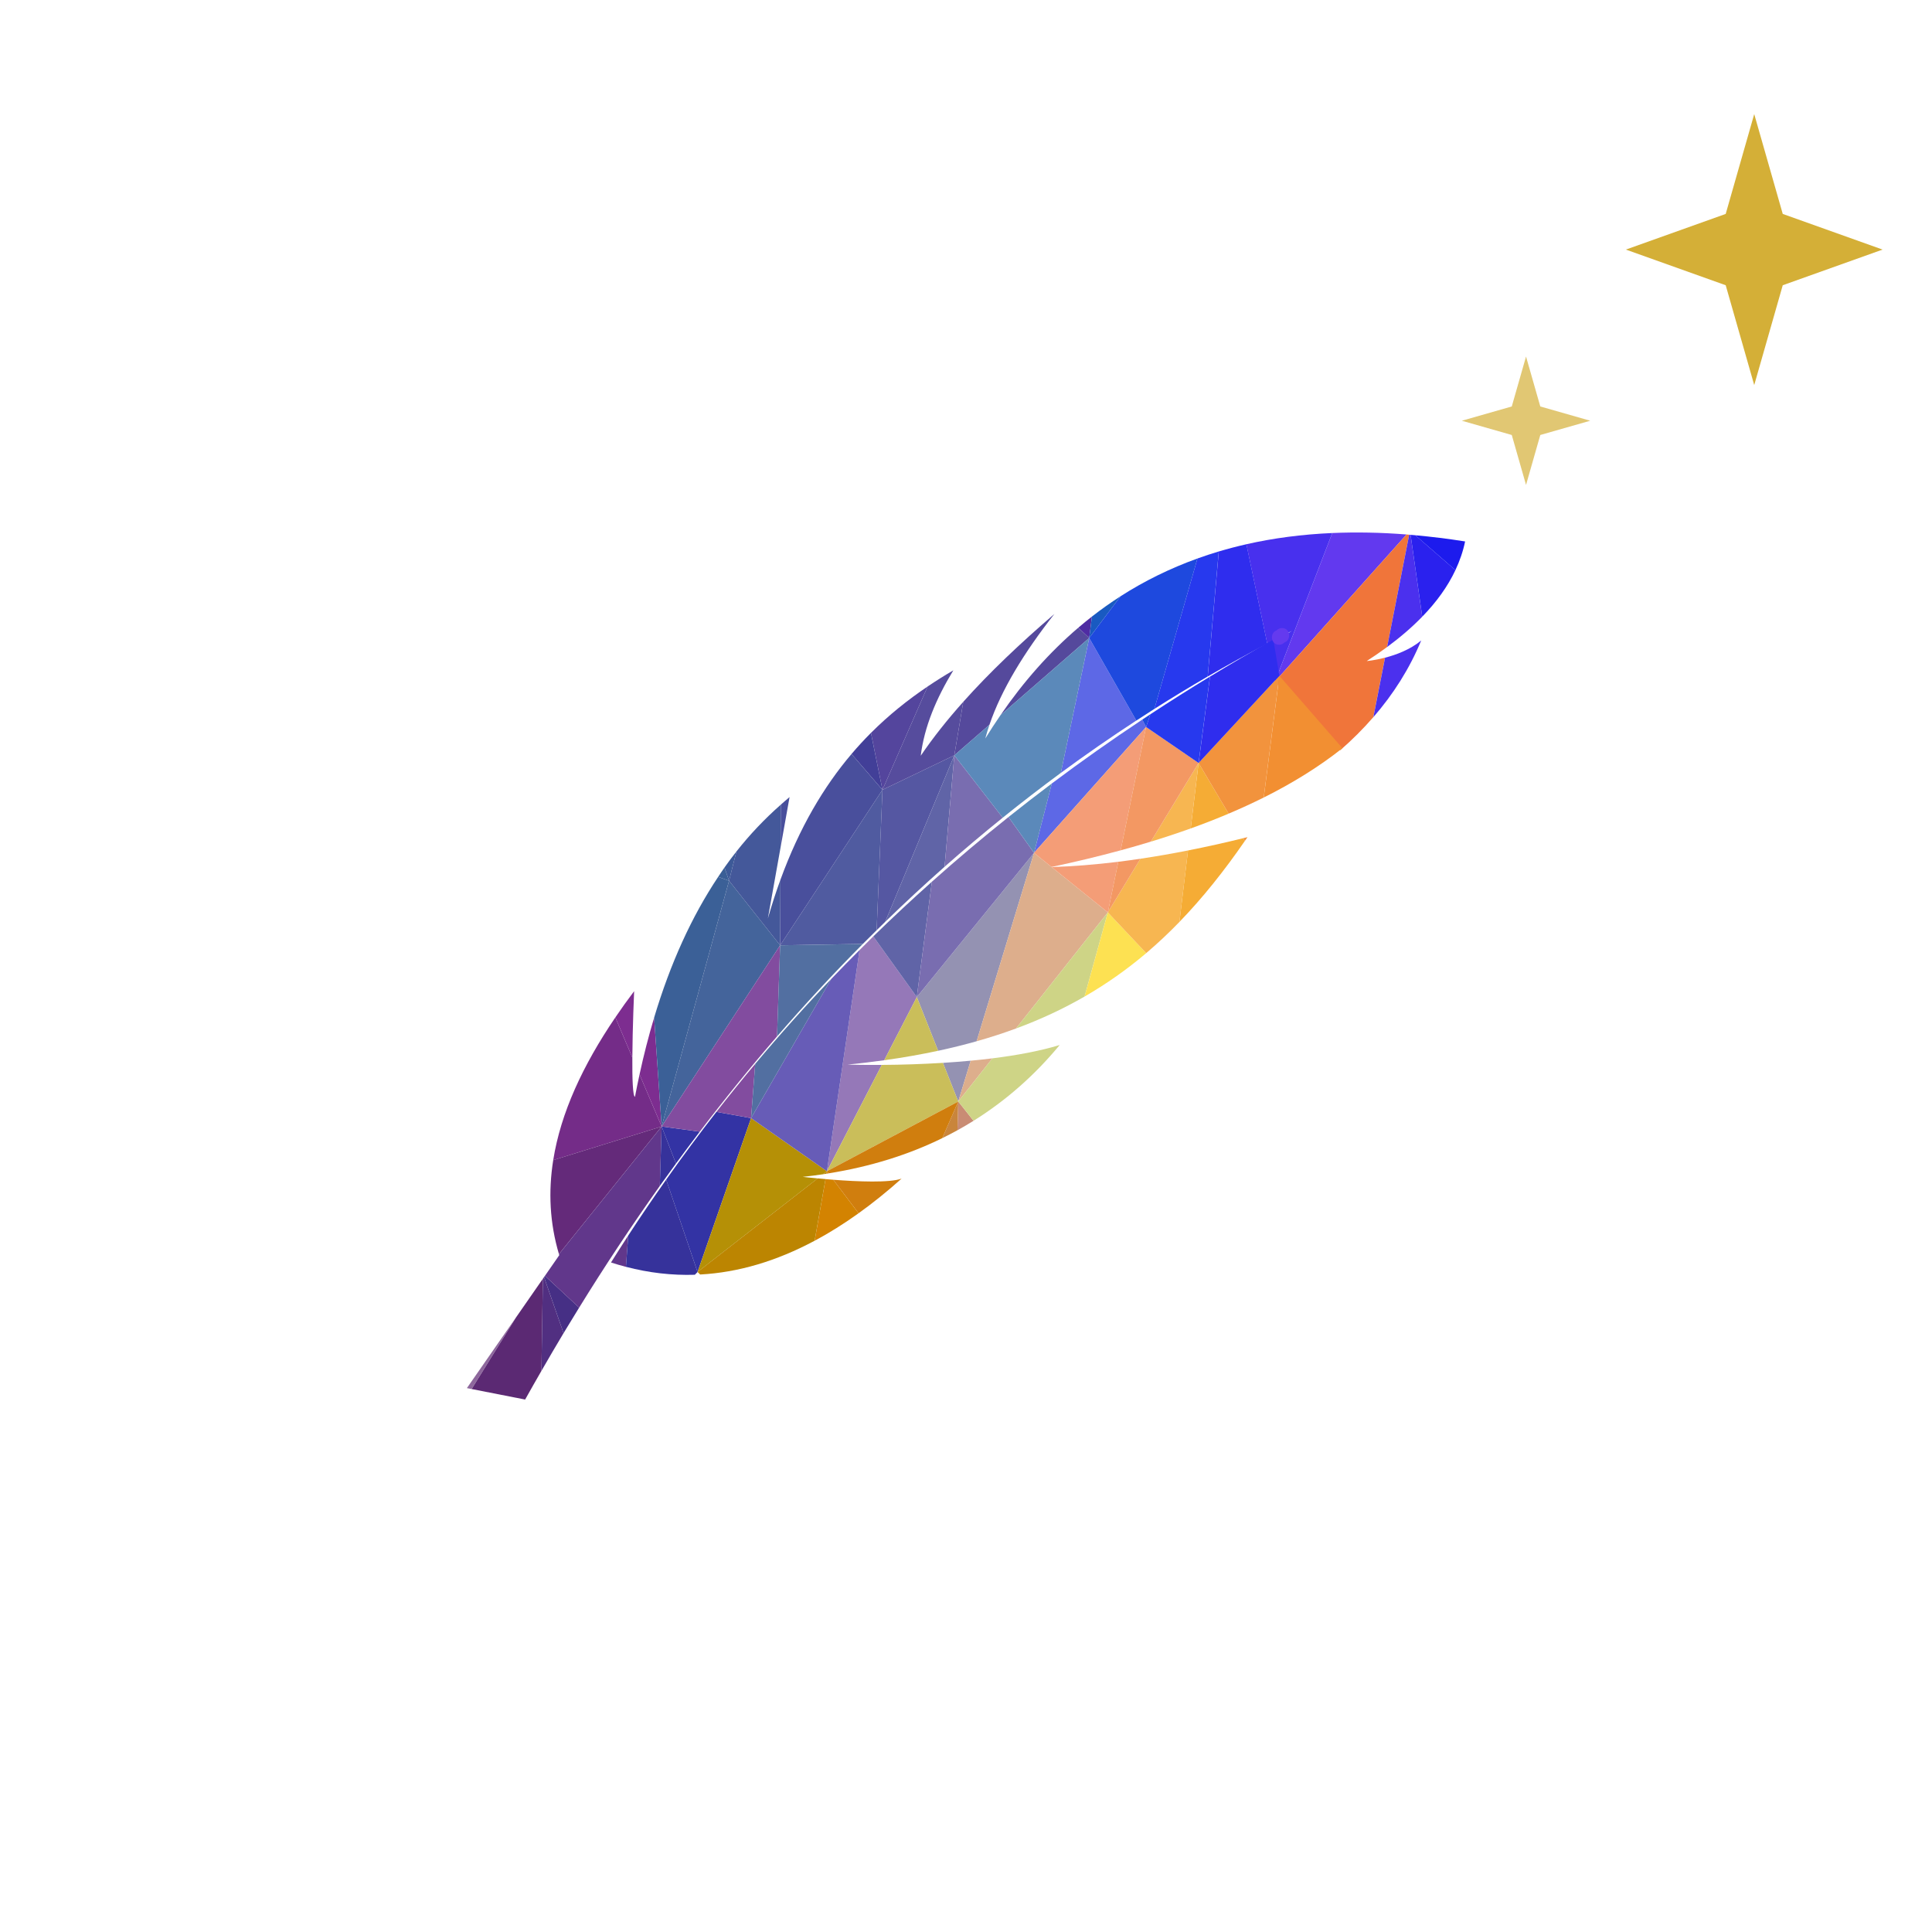
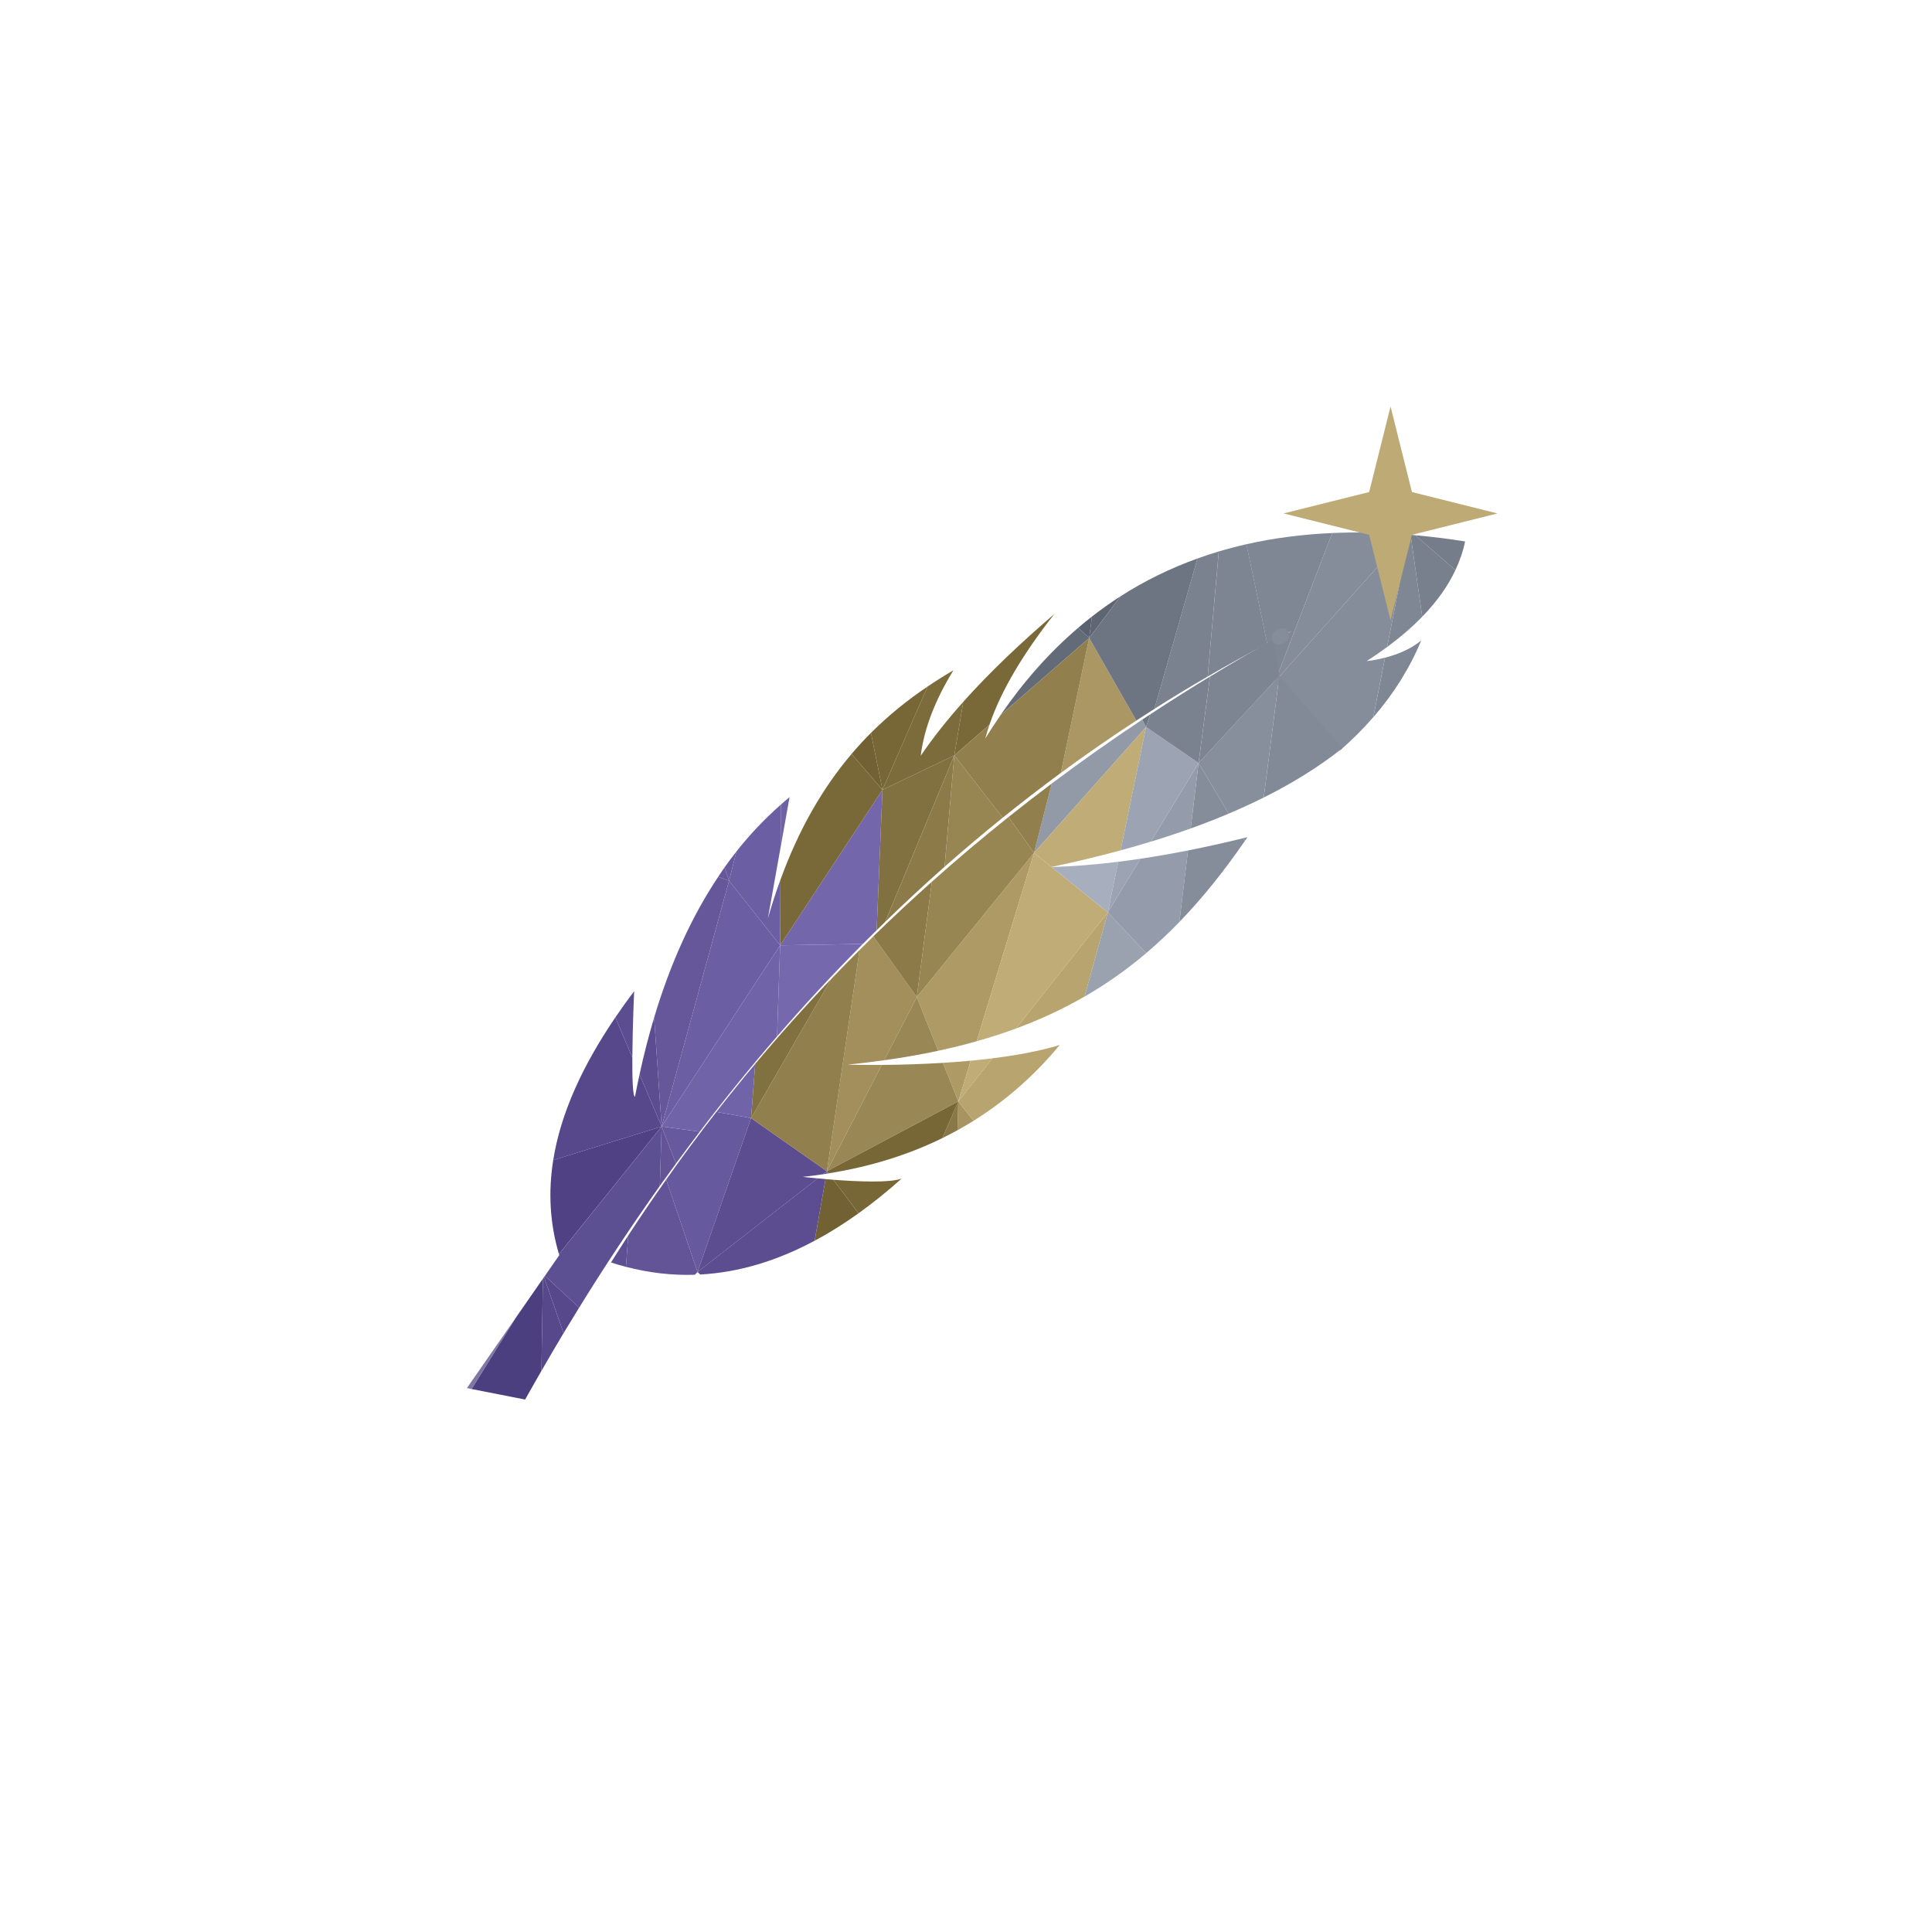
<svg xmlns="http://www.w3.org/2000/svg" width="1024" height="1024" viewBox="0 0 270.93 270.93">
  <defs>
    <clipPath id="a">
      <path d="M-800.65 122.71h1300v-800h-1300z" />
    </clipPath>
    <clipPath id="b">
      <path d="M-800.65 122.71h1300v-800h-1300z" />
    </clipPath>
    <clipPath id="c">
      <path d="M-805.62 158.72h1300v-800h-1300z" />
    </clipPath>
    <clipPath id="d">
      <path d="M-801.55 122.79h1300v-800h-1300z" />
    </clipPath>
    <clipPath id="e">
      <path d="M-802.03 122.83h1300v-800h-1300z" />
    </clipPath>
    <clipPath id="f">
      <path d="M-817.25 134.82h1300v-800h-1300z" />
    </clipPath>
    <clipPath id="g">
      <path d="M-736.84 128.48h1300v-800h-1300z" />
    </clipPath>
    <clipPath id="h">
      <path d="M-775.42 122.21h1300v-800h-1300z" />
    </clipPath>
    <clipPath id="i">
      <path d="M-729.6 130.87h1300v-800h-1300z" />
    </clipPath>
    <clipPath id="j">
      <path d="M-577.95 321h1300v-800h-1300z" />
    </clipPath>
    <clipPath id="k">
      <path d="M-745.71 226.85h1300v-800h-1300z" />
    </clipPath>
    <clipPath id="l">
      <path d="M-727.31 222.58h1300v-800h-1300z" />
    </clipPath>
    <clipPath id="m">
      <path d="M-746.62 225.54h1300v-800h-1300z" />
    </clipPath>
    <clipPath id="n">
      <path d="M-729.99 200.34h1300v-800h-1300z" />
    </clipPath>
    <clipPath id="o">
      <path d="M-752.12 212.08h1300v-800h-1300z" />
    </clipPath>
    <clipPath id="p">
      <path d="M-648.06 325.12h1300v-800h-1300z" />
    </clipPath>
    <clipPath id="q">
      <path d="M-757.42 170.72h1300v-800h-1300z" />
    </clipPath>
    <clipPath id="r">
      <path d="M-634.26 279.87h1300v-800h-1300z" />
    </clipPath>
    <clipPath id="s">
      <path d="M-652.56 301.49h1300v-800h-1300z" />
    </clipPath>
    <clipPath id="t">
      <path d="M-642.91 327.8h1300v-800h-1300z" />
    </clipPath>
    <clipPath id="u">
      <path d="M-659.93 300.69h1300v-800h-1300z" />
    </clipPath>
    <clipPath id="v">
      <path d="M-654.58 294.89h1300v-800h-1300z" />
    </clipPath>
    <clipPath id="w">
      <path d="M-667.95 290.56h1300v-800h-1300z" />
    </clipPath>
    <clipPath id="x">
      <path d="M-653.53 321.91h1300v-800h-1300z" />
    </clipPath>
    <clipPath id="y">
      <path d="M-691.25 279.7h1300v-800h-1300z" />
    </clipPath>
    <clipPath id="z">
      <path d="M-712.19 264.95h1300v-800h-1300z" />
    </clipPath>
    <clipPath id="A">
      <path d="M-713.75 227.07h1300v-800h-1300z" />
    </clipPath>
    <clipPath id="B">
      <path d="M-619.47 259.27h1300v-800h-1300z" />
    </clipPath>
    <clipPath id="C">
      <path d="M-623.18 301.34h1300v-800h-1300z" />
    </clipPath>
    <clipPath id="D">
      <path d="M-648.34 315.35h1300v-800h-1300z" />
    </clipPath>
    <clipPath id="E">
      <path d="M-603.57 339.89h1300v-800h-1300z" />
    </clipPath>
    <clipPath id="F">
      <path d="M-614.46 353.33h1300v-800h-1300z" />
    </clipPath>
    <clipPath id="G">
      <path d="M-629.08 341.55h1300v-800h-1300z" />
    </clipPath>
    <clipPath id="H">
      <path d="M-603.71 339.05h1300v-800h-1300z" />
    </clipPath>
    <clipPath id="I">
      <path d="M-602.4 340.08h1300v-800h-1300z" />
    </clipPath>
    <clipPath id="J">
      <path d="M-560.65 374.15h1300v-800h-1300z" />
    </clipPath>
    <clipPath id="K">
      <path d="M-577.95 321h1300v-800h-1300z" />
    </clipPath>
    <clipPath id="L">
      <path d="M-603.71 339.05h1300v-800h-1300z" />
    </clipPath>
    <clipPath id="M">
      <path d="M-530.36 370.04h1300v-800h-1300z" />
    </clipPath>
    <clipPath id="N">
      <path d="M-549.1 341.9h1300v-800h-1300z" />
    </clipPath>
    <clipPath id="O">
      <path d="M-579.36 302.58h1300v-800h-1300z" />
    </clipPath>
    <clipPath id="P">
      <path d="M-605.21 273.69h1300v-800h-1300z" />
    </clipPath>
    <clipPath id="Q">
      <path d="M-712.16 188.12h1300v-800h-1300z" />
    </clipPath>
    <clipPath id="R">
      <path d="M-674.08 230.88h1300v-800h-1300z" />
    </clipPath>
    <clipPath id="S">
      <path d="M-702.71 233.91h1300v-800h-1300z" />
    </clipPath>
    <clipPath id="T">
      <path d="M-713.6 183.79h1300v-800h-1300z" />
    </clipPath>
    <clipPath id="U">
      <path d="M-710.23 232.88h1300v-800h-1300z" />
    </clipPath>
    <clipPath id="V">
      <path d="M-712.16 188.12h1300v-800h-1300z" />
    </clipPath>
    <clipPath id="W">
      <path d="M-729.99 200.34h1300v-800h-1300z" />
    </clipPath>
    <clipPath id="X">
      <path d="M-639.38 240.69h1300v-800h-1300z" />
    </clipPath>
    <clipPath id="Y">
      <path d="M-674.08 230.88h1300v-800h-1300z" />
    </clipPath>
    <clipPath id="Z">
      <path d="M-680.11 207.32h1300v-800h-1300z" />
    </clipPath>
    <clipPath id="aa">
      <path d="M-693.76 150.59h1300v-800h-1300z" />
    </clipPath>
    <clipPath id="ab">
      <path d="M-552.43 336.44h1300v-800h-1300z" />
    </clipPath>
    <clipPath id="ac">
      <path d="M-498.09 388.71h1300v-800h-1300z" />
    </clipPath>
    <clipPath id="ad">
      <path d="M-507.22 375.57h1300v-800h-1300z" />
    </clipPath>
    <clipPath id="ae">
      <path d="M0 .06h1733.29V1066.7H0z" />
    </clipPath>
    <clipPath id="af">
      <path d="M0 24.03h16.684V-.308H0z" />
    </clipPath>
    <clipPath id="ag">
      <path d="M-540.05 306.16h1300v-800h-1300z" />
    </clipPath>
    <clipPath id="ah">
      <path d="M-510.73 335.28h1300v-800h-1300z" />
    </clipPath>
    <clipPath id="ai">
      <path d="M-703.46 143.71h1300v-800h-1300z" />
    </clipPath>
    <clipPath id="aj">
      <path d="M-637.92 174.36h1300v-800h-1300z" />
    </clipPath>
    <clipPath id="ak">
      <path d="M-545.01 286.84h1300v-800h-1300z" />
    </clipPath>
    <clipPath id="al">
      <path d="M-538.22 277.88h1300v-800h-1300z" />
    </clipPath>
    <clipPath id="am">
      <path d="M-568.91 235.85h1300v-800h-1300z" />
    </clipPath>
    <clipPath id="an">
      <path d="M-570.46 240.35h1300v-800h-1300z" />
    </clipPath>
    <clipPath id="ao">
      <path d="M-572.96 230.42h1300v-800h-1300z" />
    </clipPath>
    <clipPath id="ap">
      <path d="M-618.67 190.12h1300v-800h-1300z" />
    </clipPath>
    <clipPath id="aq">
      <path d="M-507.61 375.01h1300v-800h-1300z" />
    </clipPath>
    <clipPath id="ar">
      <path d="M-512.67 367.21h1300v-800h-1300z" />
    </clipPath>
    <clipPath id="as">
      <path d="M-546.94 344.03h1300v-800h-1300z" />
    </clipPath>
    <clipPath id="at">
      <path d="M-587.82 262.29h1300v-800h-1300z" />
    </clipPath>
    <clipPath id="au">
      <path d="M-547.56 323.85h1300v-800h-1300z" />
    </clipPath>
    <clipPath id="av">
      <path d="M-547.56 323.85h1300v-800h-1300z" />
    </clipPath>
    <clipPath id="aw">
      <path d="M-587.82 262.29h1300v-800h-1300z" />
    </clipPath>
    <clipPath id="ax">
      <path d="M-622.59 209.46h1300v-800h-1300z" />
    </clipPath>
    <clipPath id="ay">
      <path d="M-591.02 211.92h1300v-800h-1300z" />
    </clipPath>
    <clipPath id="az">
      <path d="M-586.77 293.25h1300v-800h-1300z" />
    </clipPath>
    <clipPath id="aA">
      <path d="M-683.19 203.71h1300v-800h-1300z" />
    </clipPath>
    <clipPath id="aB">
      <path d="M-703.46 143.71h1300v-800h-1300z" />
    </clipPath>
    <clipPath id="aC">
      <path d="M-622.59 209.46h1300v-800h-1300z" />
    </clipPath>
    <clipPath id="aD">
      <path d="M-623.51 254.32h1300v-800h-1300z" />
    </clipPath>
    <clipPath id="aE">
      <path d="M-647 197.74H653v-800H-647z" />
    </clipPath>
    <clipPath id="aF">
      <path d="M-643.69 235.6h1300v-800h-1300z" />
    </clipPath>
    <clipPath id="aG">
      <path d="M-658.94 187.36h1300v-800h-1300z" />
    </clipPath>
    <clipPath id="aH">
      <path d="M-689.11 154.39h1300v-800h-1300z" />
    </clipPath>
    <clipPath id="aI">
      <path d="M-662.69 184.09h1300v-800h-1300z" />
    </clipPath>
    <clipPath id="aJ">
      <path d="M-758.33 159.5h1300v-800h-1300z" />
    </clipPath>
    <clipPath id="aK">
      <path d="M-757.33 160.17h1300v-800h-1300z" />
    </clipPath>
  </defs>
-   <path fill="#6239ef" d="M0 0c-8.76.689-17.162.842-25.227.491l-19.406-50.386z" clip-path="url(#a)" transform="matrix(.41275 0 0 -.41275 197.24 74.951)" />
-   <path fill="#f0753a" d="m0 0-44.633-49.895 22.13-23.387a113 113 0 0 1 11.227 11.215l3.969 20.203c-3.555-.919-6.205-1.137-6.205-1.137a133 133 0 0 1 6.918 4.769L.9-.079C.601-.055.298-.023 0 0" clip-path="url(#b)" transform="matrix(.41275 0 0 -.41275 197.24 74.951)" />
-   <path fill="#4b30ee" d="M0 0c-3.755-3.128-8.525-4.88-12.283-5.851l-3.968-20.203C-9.44-18.209-3.954-9.566 0 0" clip-path="url(#c)" transform="matrix(.41275 0 0 -.41275 199.3 89.815)" />
-   <path fill="#4b30ee" d="m0 0-7.494-38.152c4.485 3.307 8.467 6.737 11.925 10.295L.477-.042z" clip-path="url(#d)" transform="matrix(.41275 0 0 -.41275 197.614 74.984)" />
-   <path fill="#2a21ee" d="m0 0 3.954-27.815c4.863 5.003 8.662 10.267 11.272 15.82L1.606-.142Q.801-.068 0 0" clip-path="url(#e)" transform="matrix(.41275 0 0 -.41275 197.813 75)" />
-   <path fill="#1d1bed" d="M0 0c1.483 3.156 2.605 6.4 3.294 9.75-5.782.917-11.408 1.6-16.914 2.103z" clip-path="url(#f)" transform="matrix(.41275 0 0 -.41275 204.096 79.952)" />
-   <path fill="#2f2dee" d="m0 0-3.764-42.488a550 550 0 0 0 20.243 11.183L9.388 2.453A144 144 0 0 1 0 0" clip-path="url(#g)" transform="matrix(.41275 0 0 -.41275 170.915 77.333)" />
-   <path fill="#4830ee" d="M0 0c-10.279-.447-20.001-1.729-29.189-3.81l7.091-33.758a558 558 0 0 0 8.452 4.367 739 739 0 0 1-8.3-5.093l2.54-12.092z" clip-path="url(#h)" transform="matrix(.41275 0 0 -.41275 186.827 74.748)" />
-   <path fill="#2739ee" d="m0 0-14.627-51.093A550 550 0 0 0 3.477-40.097L7.241 2.39A137 137 0 0 1 0 0" clip-path="url(#i)" transform="matrix(.41275 0 0 -.41275 167.92 78.32)" />
-   <path fill="#3333a4" d="m0 0-11.779 2.12a603 603 0 0 1-17.067-23.019l10.663-31.385z" clip-path="url(#j)" transform="matrix(.41275 0 0 -.41275 105.325 156.797)" />
-   <path fill="#f5ac35" d="m0 0-.565.952a412 412 0 0 0-18.736-4.165l-2.923-24.282C-14.373-19.388-7.07-10.24 0 0" clip-path="url(#k)" transform="matrix(.41275 0 0 -.41275 174.565 117.936)" />
-   <path fill="#f5ac35" d="M0 0a247 247 0 0 1 12.886 5.029L2.677 22.237z" clip-path="url(#l)" transform="matrix(.41275 0 0 -.41275 166.976 116.175)" />
-   <path fill="#f2933d" d="M0 0c-.497-.124-.977-.229-1.472-.351l.565-.953C-.605-.867-.301-.441 0 0" clip-path="url(#m)" transform="matrix(.41275 0 0 -.41275 174.94 117.398)" />
-   <path fill="#f2933d" d="m0 0 10.209-17.209a208 208 0 0 1 11.926 5.478l5.3 41.356z" clip-path="url(#n)" transform="matrix(.41275 0 0 -.41275 168.08 106.996)" />
-   <path fill="#f28f32" d="M0 0c9.883 4.943 18.842 10.497 26.733 16.757L5.3 41.355z" clip-path="url(#o)" transform="matrix(.41275 0 0 -.41275 177.221 111.838)" />
-   <path fill="#c98c74" d="M0 0a118 118 0 0 1 5.469 3.213L.276 9.773z" clip-path="url(#p)" transform="matrix(.41275 0 0 -.41275 134.266 158.498)" />
-   <path fill="#2f2dee" d="m0 0-2.058 12.321A709 709 0 0 1-23.567-.27l-3.868-29.355z" clip-path="url(#q)" transform="matrix(.41275 0 0 -.41275 179.41 94.769)" />
-   <path fill="#9492b2" d="m0 0 7.244-18.253c4.524.968 8.872 2.05 13.073 3.235l19.505 64.01z" clip-path="url(#r)" transform="matrix(.41275 0 0 -.41275 128.568 139.82)" />
-   <path fill="#9492b2" d="M0 0c-3.192-.3-6.354-.542-9.431-.733l5.209-13.124z" clip-path="url(#s)" transform="matrix(.41275 0 0 -.41275 136.123 148.744)" />
-   <path fill="#c9853c" d="M0 0q2.624 1.285 5.152 2.68l.276 9.773z" clip-path="url(#t)" transform="matrix(.41275 0 0 -.41275 132.139 159.604)" />
-   <path fill="#ddae8c" d="M0 0a244 244 0 0 0-7.371-.799l-4.222-13.857z" clip-path="url(#u)" transform="matrix(.41275 0 0 -.41275 139.165 148.415)" />
-   <path fill="#ddae8c" d="M0 0a180 180 0 0 1 13.376 4.33l31.205 39.451-19.087 15.398c-.093-.003-.189-.011-.282-.013q.117.025.235.051l-5.942 4.793z" clip-path="url(#v)" transform="matrix(.41275 0 0 -.41275 136.953 146.018)" />
-   <path fill="#ced486" d="M0 0c8.376 3.09 16.099 6.701 23.294 10.852l7.911 28.599z" clip-path="url(#w)" transform="matrix(.41275 0 0 -.41275 142.475 144.23)" />
-   <path fill="#ced486" d="M0 0c11.167 6.97 20.88 15.6 29.266 25.744-6.814-2.07-14.772-3.517-22.865-4.527L-5.192 6.561z" clip-path="url(#x)" transform="matrix(.41275 0 0 -.41275 136.523 157.172)" />
-   <path fill="#fde152" d="M0 0a142 142 0 0 1 20.947 14.756L7.911 28.599z" clip-path="url(#y)" transform="matrix(.41275 0 0 -.41275 152.09 139.752)" />
-   <path fill="#f7b651" d="M0 0a158 158 0 0 1 11.295 10.605l2.923 24.281a345 345 0 0 0-16.184-2.818l-11.07-18.225z" clip-path="url(#z)" transform="matrix(.41275 0 0 -.41275 160.735 133.66)" />
-   <path fill="#f7b651" d="M0 0a296 296 0 0 1 13.557 4.49l2.677 22.237z" clip-path="url(#A)" transform="matrix(.41275 0 0 -.41275 161.38 118.028)" />
-   <path fill="#9578b8" d="M0 0c-1.565-1.53-3.113-3.083-4.663-4.633l-11.094-75.153L2.887-43.661c-7.075-.048-11.634.108-11.634.108q6.414.639 12.454 1.482l11.08 21.469z" clip-path="url(#B)" transform="matrix(.41275 0 0 -.41275 122.464 131.316)" />
-   <path fill="#cabe5a" d="M0 0c6.408.894 12.5 1.97 18.324 3.216L11.08 21.469z" clip-path="url(#C)" transform="matrix(.41275 0 0 -.41275 123.994 148.681)" />
-   <path fill="#cabe5a" d="m0 0-5.208 13.124a381 381 0 0 0-20.774-.701l-18.644-36.125z" clip-path="url(#D)" transform="matrix(.41275 0 0 -.41275 134.38 154.464)" />
-   <path fill="#d38301" d="M0 0c.232.036.455.081.686.118L.147.834z" clip-path="url(#E)" transform="matrix(.41275 0 0 -.41275 115.9 164.592)" />
-   <path fill="#d38301" d="m0 0-8.576 11.39c-.917.071-1.804.143-2.645.216l-3.698-20.945Q-7.464-5.353 0 0" clip-path="url(#F)" transform="matrix(.41275 0 0 -.41275 120.398 170.141)" />
-   <path fill="#d07e0e" d="M0 0c-4.08-1.484-14.923-1.023-23.196-.388l8.575-11.39C-9.75-8.284-4.876-4.365 0 0" clip-path="url(#G)" transform="matrix(.41275 0 0 -.41275 126.433 165.28)" />
-   <path fill="#d07e0e" d="m0 0 .539-.716c14.367 2.298 27.199 6.348 38.658 11.965l5.429 12.453z" clip-path="url(#H)" transform="matrix(.41275 0 0 -.41275 115.961 164.248)" />
-   <path fill="#bc8501" d="M0 0c.394.058.777.13 1.169.191l.147.834z" clip-path="url(#I)" transform="matrix(.41275 0 0 -.41275 115.417 164.67)" />
-   <path fill="#bc8501" d="M0 0c12.946.697 25.911 4.533 38.895 11.477l3.698 20.945c-.947.081-1.835.162-2.652.239L-.886.861z" clip-path="url(#J)" transform="matrix(.41275 0 0 -.41275 98.185 178.728)" />
-   <path fill="#b59006" d="m0 0-18.183-52.284 40.827 31.801c-3.069.29-5.093.527-5.093.527 2.34.249 4.638.546 6.901.881l1.316 1.025z" clip-path="url(#K)" transform="matrix(.41275 0 0 -.41275 105.325 156.797)" />
-   <path fill="#675cb7" d="m0 0 11.094 75.154a596 596 0 0 1-9.601-9.796L-25.768 18.05z" clip-path="url(#L)" transform="matrix(.41275 0 0 -.41275 115.961 164.248)" />
-   <path fill="#61378b" d="M0 0a90 90 0 0 1 5.075-1.478l.783 10.645A617 617 0 0 1 0 0" clip-path="url(#M)" transform="matrix(.41275 0 0 -.41275 85.683 177.043)" />
-   <path fill="#36329b" d="M0 0a611 611 0 0 1-12.883-18.976l-.784-10.645q11.692-3.064 23.405-2.698l.925.934z" clip-path="url(#N)" transform="matrix(.41275 0 0 -.41275 93.419 165.424)" />
-   <path fill="#824c9f" d="M0 0a598 598 0 0 1-13.19-16.306l11.779-2.12z" clip-path="url(#O)" transform="matrix(.41275 0 0 -.41275 105.907 149.192)" />
-   <path fill="#526fa1" d="M0 0a594 594 0 0 1-25.85-28.882l-1.411-18.426z" clip-path="url(#P)" transform="matrix(.41275 0 0 -.41275 116.577 137.271)" />
-   <path fill="#5d68e6" d="m0 0-1.301 2.513a652 652 0 0 1-30.746-21.71l-6.029-23.558z" clip-path="url(#Q)" transform="matrix(.41275 0 0 -.41275 160.72 101.95)" />
-   <path fill="#f49d77" d="m0 0 5.942-4.794c8.087 1.712 15.922 3.59 23.485 5.647l8.649 41.902z" clip-path="url(#R)" transform="matrix(.41275 0 0 -.41275 145.004 119.597)" />
-   <path fill="#f49d77" d="M0 0q-11.828-1.452-22.636-1.798l19.087-15.397z" clip-path="url(#S)" transform="matrix(.41275 0 0 -.41275 156.82 120.85)" />
-   <path fill="#1e49de" d="M0 0a653 653 0 0 1-2.747-1.819l1.3-2.513z" clip-path="url(#T)" transform="matrix(.41275 0 0 -.41275 161.317 100.162)" />
-   <path fill="#f39863" d="M0 0a304 304 0 0 0-7.521-1.03l-3.549-17.195z" clip-path="url(#U)" transform="matrix(.41275 0 0 -.41275 159.924 120.424)" />
-   <path fill="#f39863" d="m0 0-8.648-41.902c3.474.944 6.892 1.927 10.246 2.951l16.234 26.727z" clip-path="url(#V)" transform="matrix(.41275 0 0 -.41275 160.72 101.95)" />
-   <path fill="#2739ee" d="m0 0 3.868 29.355a682 682 0 0 1-20.253-12.799l-1.447-4.332z" clip-path="url(#W)" transform="matrix(.41275 0 0 -.41275 168.08 106.996)" />
-   <path fill="#6064a7" d="M0 0a604 604 0 0 1-19.908-18.576l14.787-20.602z" clip-path="url(#X)" transform="matrix(.41275 0 0 -.41275 130.68 123.648)" />
-   <path fill="#796db0" d="m0 0-8.67 12.169A616 616 0 0 1-34.701-9.814l-5.121-39.178z" clip-path="url(#Y)" transform="matrix(.41275 0 0 -.41275 145.004 119.597)" />
-   <path fill="#5b89ba" d="M0 0a630 630 0 0 1-14.698-11.389l8.67-12.169z" clip-path="url(#Z)" transform="matrix(.41275 0 0 -.41275 147.493 109.874)" />
-   <path fill="#4f2ca3" d="M0 0a134 134 0 0 1-4.65-3.802l3.718-3.481z" clip-path="url(#aa)" transform="matrix(.41275 0 0 -.41275 153.126 86.46)" />
-   <path fill="#3333a4" d="M0 0a695 695 0 0 0 8.09 10.837l-12.954 1.755z" clip-path="url(#ab)" transform="matrix(.41275 0 0 -.41275 94.792 163.168)" />
-   <path fill="#5b2973" d="m0 0-15.094-24.338L3.09-27.91c1.83 3.279 3.68 6.519 5.537 9.747l.496 31.3z" clip-path="url(#ac)" transform="matrix(.41275 0 0 -.41275 72.366 184.742)" />
-   <path fill="#512f81" d="m0 0-.496-31.301c2.484 4.317 4.986 8.6 7.52 12.823L.391.564z" clip-path="url(#ad)" transform="matrix(.41275 0 0 -.41275 76.13 179.324)" />
+   <path fill="#858c9a" d="M0 0c-8.76.689-17.162.842-25.227.491l-19.406-50.386z" clip-path="url(#a)" transform="matrix(.41275 0 0 -.41275 197.24 74.951)" />
+   <path fill="#858c9a" d="m0 0-44.633-49.895 22.13-23.387a113 113 0 0 1 11.227 11.215l3.969 20.203c-3.555-.919-6.205-1.137-6.205-1.137a133 133 0 0 1 6.918 4.769L.9-.079C.601-.055.298-.023 0 0" clip-path="url(#b)" transform="matrix(.41275 0 0 -.41275 197.24 74.951)" />
+   <path fill="#7f8794" d="M0 0c-3.755-3.128-8.525-4.88-12.283-5.851l-3.968-20.203C-9.44-18.209-3.954-9.566 0 0" clip-path="url(#c)" transform="matrix(.41275 0 0 -.41275 199.3 89.815)" />
+   <path fill="#7f8794" d="m0 0-7.494-38.152c4.485 3.307 8.467 6.737 11.925 10.295L.477-.042z" clip-path="url(#d)" transform="matrix(.41275 0 0 -.41275 197.614 74.984)" />
+   <path fill="#787f8d" d="m0 0 3.954-27.815c4.863 5.003 8.662 10.267 11.272 15.82L1.606-.142Q.801-.068 0 0" clip-path="url(#e)" transform="matrix(.41275 0 0 -.41275 197.813 75)" />
+   <path fill="#757c8a" d="M0 0c1.483 3.156 2.605 6.4 3.294 9.75-5.782.917-11.408 1.6-16.914 2.103z" clip-path="url(#f)" transform="matrix(.41275 0 0 -.41275 204.096 79.952)" />
+   <path fill="#7d8492" d="m0 0-3.764-42.488a550 550 0 0 0 20.243 11.183L9.388 2.453A144 144 0 0 1 0 0" clip-path="url(#g)" transform="matrix(.41275 0 0 -.41275 170.915 77.333)" />
+   <path fill="#7f8794" d="M0 0c-10.279-.447-20.001-1.729-29.189-3.81l7.091-33.758a558 558 0 0 0 8.452 4.367 739 739 0 0 1-8.3-5.093l2.54-12.092z" clip-path="url(#h)" transform="matrix(.41275 0 0 -.41275 186.827 74.748)" />
+   <path fill="#7a818f" d="m0 0-14.627-51.093A550 550 0 0 0 3.477-40.097L7.241 2.39A137 137 0 0 1 0 0" clip-path="url(#i)" transform="matrix(.41275 0 0 -.41275 167.92 78.32)" />
+   <path fill="#67599d" d="m0 0-11.779 2.12a603 603 0 0 1-17.067-23.019l10.663-31.385z" clip-path="url(#j)" transform="matrix(.41275 0 0 -.41275 105.325 156.797)" />
+   <path fill="#858c9a" d="m0 0-.565.952a412 412 0 0 0-18.736-4.165l-2.923-24.282C-14.373-19.388-7.07-10.24 0 0" clip-path="url(#k)" transform="matrix(.41275 0 0 -.41275 174.565 117.936)" />
+   <path fill="#858c9a" d="M0 0a247 247 0 0 1 12.886 5.029L2.677 22.237z" clip-path="url(#l)" transform="matrix(.41275 0 0 -.41275 166.976 116.175)" />
+   <path fill="#878e9c" d="M0 0c-.497-.124-.977-.229-1.472-.351l.565-.953C-.605-.867-.301-.441 0 0" clip-path="url(#m)" transform="matrix(.41275 0 0 -.41275 174.94 117.398)" />
+   <path fill="#878e9c" d="m0 0 10.209-17.209a208 208 0 0 1 11.926 5.478l5.3 41.356z" clip-path="url(#n)" transform="matrix(.41275 0 0 -.41275 168.08 106.996)" />
+   <path fill="#828997" d="M0 0c9.883 4.943 18.842 10.497 26.733 16.757L5.3 41.355z" clip-path="url(#o)" transform="matrix(.41275 0 0 -.41275 177.221 111.838)" />
+   <path fill="#a79460" d="M0 0a118 118 0 0 1 5.469 3.213L.276 9.773z" clip-path="url(#p)" transform="matrix(.41275 0 0 -.41275 134.266 158.498)" />
+   <path fill="#7d8492" d="m0 0-2.058 12.321A709 709 0 0 1-23.567-.27l-3.868-29.355z" clip-path="url(#q)" transform="matrix(.41275 0 0 -.41275 179.41 94.769)" />
+   <path fill="#ad9a65" d="m0 0 7.244-18.253c4.524.968 8.872 2.05 13.073 3.235l19.505 64.01z" clip-path="url(#r)" transform="matrix(.41275 0 0 -.41275 128.568 139.82)" />
+   <path fill="#ad9a65" d="M0 0c-3.192-.3-6.354-.542-9.431-.733l5.209-13.124z" clip-path="url(#s)" transform="matrix(.41275 0 0 -.41275 136.123 148.744)" />
+   <path fill="#897847" d="M0 0q2.624 1.285 5.152 2.68l.276 9.773z" clip-path="url(#t)" transform="matrix(.41275 0 0 -.41275 132.139 159.604)" />
+   <path fill="#c0ac76" d="M0 0a244 244 0 0 0-7.371-.799l-4.222-13.857z" clip-path="url(#u)" transform="matrix(.41275 0 0 -.41275 139.165 148.415)" />
+   <path fill="#c0ac76" d="M0 0a180 180 0 0 1 13.376 4.33l31.205 39.451-19.087 15.398c-.093-.003-.189-.011-.282-.013q.117.025.235.051l-5.942 4.793z" clip-path="url(#v)" transform="matrix(.41275 0 0 -.41275 136.953 146.018)" />
+   <path fill="#b8a46f" d="M0 0c8.376 3.09 16.099 6.701 23.294 10.852l7.911 28.599z" clip-path="url(#w)" transform="matrix(.41275 0 0 -.41275 142.475 144.23)" />
+   <path fill="#b8a46f" d="M0 0c11.167 6.97 20.88 15.6 29.266 25.744-6.814-2.07-14.772-3.517-22.865-4.527L-5.192 6.561z" clip-path="url(#x)" transform="matrix(.41275 0 0 -.41275 136.523 157.172)" />
+   <path fill="#9aa1af" d="M0 0a142 142 0 0 1 20.947 14.756L7.911 28.599z" clip-path="url(#y)" transform="matrix(.41275 0 0 -.41275 152.09 139.752)" />
+   <path fill="#949baa" d="M0 0a158 158 0 0 1 11.295 10.605l2.923 24.281a345 345 0 0 0-16.184-2.818l-11.07-18.225z" clip-path="url(#z)" transform="matrix(.41275 0 0 -.41275 160.735 133.66)" />
+   <path fill="#949baa" d="M0 0a296 296 0 0 1 13.557 4.49l2.677 22.237z" clip-path="url(#A)" transform="matrix(.41275 0 0 -.41275 161.38 118.028)" />
+   <path fill="#a28f5c" d="M0 0c-1.565-1.53-3.113-3.083-4.663-4.633l-11.094-75.153L2.887-43.661c-7.075-.048-11.634.108-11.634.108q6.414.639 12.454 1.482l11.08 21.469z" clip-path="url(#B)" transform="matrix(.41275 0 0 -.41275 122.464 131.316)" />
+   <path fill="#998755" d="M0 0c6.408.894 12.5 1.97 18.324 3.216L11.08 21.469z" clip-path="url(#C)" transform="matrix(.41275 0 0 -.41275 123.994 148.681)" />
+   <path fill="#998755" d="m0 0-5.208 13.124a381 381 0 0 0-20.774-.701l-18.644-36.125z" clip-path="url(#D)" transform="matrix(.41275 0 0 -.41275 134.38 154.464)" />
+   <path fill="#67599d" d="M0 0c.232.036.455.081.686.118L.147.834z" clip-path="url(#E)" transform="matrix(.41275 0 0 -.41275 115.9 164.592)" />
+   <path fill="#726233" d="m0 0-8.576 11.39c-.917.071-1.804.143-2.645.216l-3.698-20.945Q-7.464-5.353 0 0" clip-path="url(#F)" transform="matrix(.41275 0 0 -.41275 120.398 170.141)" />
+   <path fill="#776737" d="M0 0c-4.08-1.484-14.923-1.023-23.196-.388l8.575-11.39C-9.75-8.284-4.876-4.365 0 0" clip-path="url(#G)" transform="matrix(.41275 0 0 -.41275 126.433 165.28)" />
+   <path fill="#776737" d="m0 0 .539-.716c14.367 2.298 27.199 6.348 38.658 11.965l5.429 12.453z" clip-path="url(#H)" transform="matrix(.41275 0 0 -.41275 115.961 164.248)" />
+   <path fill="#5b4d90" d="M0 0c.394.058.777.13 1.169.191l.147.834z" clip-path="url(#I)" transform="matrix(.41275 0 0 -.41275 115.417 164.67)" />
+   <path fill="#5b4d90" d="M0 0c12.946.697 25.911 4.533 38.895 11.477l3.698 20.945c-.947.081-1.835.162-2.652.239L-.886.861z" clip-path="url(#J)" transform="matrix(.41275 0 0 -.41275 98.185 178.728)" />
+   <path fill="#5b4d90" d="m0 0-18.183-52.284 40.827 31.801c-3.069.29-5.093.527-5.093.527 2.34.249 4.638.546 6.901.881l1.316 1.025z" clip-path="url(#K)" transform="matrix(.41275 0 0 -.41275 105.325 156.797)" />
+   <path fill="#91804e" d="m0 0 11.094 75.154a596 596 0 0 1-9.601-9.796L-25.768 18.05z" clip-path="url(#L)" transform="matrix(.41275 0 0 -.41275 115.961 164.248)" />
+   <path fill="#5d5092" d="M0 0a90 90 0 0 1 5.075-1.478l.783 10.645A617 617 0 0 1 0 0" clip-path="url(#M)" transform="matrix(.41275 0 0 -.41275 85.683 177.043)" />
+   <path fill="#625497" d="M0 0a611 611 0 0 1-12.883-18.976l-.784-10.645q11.692-3.064 23.405-2.698l.925.934z" clip-path="url(#N)" transform="matrix(.41275 0 0 -.41275 93.419 165.424)" />
+   <path fill="#7163a7" d="M0 0a598 598 0 0 1-13.19-16.306l11.779-2.12z" clip-path="url(#O)" transform="matrix(.41275 0 0 -.41275 105.907 149.192)" />
+   <path fill="#817140" d="M0 0a594 594 0 0 1-25.85-28.882l-1.411-18.426z" clip-path="url(#P)" transform="matrix(.41275 0 0 -.41275 116.577 137.271)" />
+   <path fill="#9299a7" d="m0 0-1.301 2.513a652 652 0 0 1-30.746-21.71l-6.029-23.558z" clip-path="url(#Q)" transform="matrix(.41275 0 0 -.41275 160.72 101.95)" />
+   <path fill="#c0ac76" d="m0 0 5.942-4.794c8.087 1.712 15.922 3.59 23.485 5.647l8.649 41.902z" clip-path="url(#R)" transform="matrix(.41275 0 0 -.41275 145.004 119.597)" />
+   <path fill="#a7aebd" d="M0 0q-11.828-1.452-22.636-1.798l19.087-15.397z" clip-path="url(#S)" transform="matrix(.41275 0 0 -.41275 156.82 120.85)" />
+   <path fill="#6e7582" d="M0 0a653 653 0 0 1-2.747-1.819l1.3-2.513z" clip-path="url(#T)" transform="matrix(.41275 0 0 -.41275 161.317 100.162)" />
+   <path fill="#9ca3b2" d="M0 0a304 304 0 0 0-7.521-1.03l-3.549-17.195z" clip-path="url(#U)" transform="matrix(.41275 0 0 -.41275 159.924 120.424)" />
+   <path fill="#9ca3b2" d="m0 0-8.648-41.902c3.474.944 6.892 1.927 10.246 2.951l16.234 26.727z" clip-path="url(#V)" transform="matrix(.41275 0 0 -.41275 160.72 101.95)" />
+   <path fill="#7a818f" d="m0 0 3.868 29.355a682 682 0 0 1-20.253-12.799l-1.447-4.332z" clip-path="url(#W)" transform="matrix(.41275 0 0 -.41275 168.08 106.996)" />
+   <path fill="#8c7b49" d="M0 0a604 604 0 0 1-19.908-18.576l14.787-20.602z" clip-path="url(#X)" transform="matrix(.41275 0 0 -.41275 130.68 123.648)" />
+   <path fill="#978552" d="m0 0-8.67 12.169A616 616 0 0 1-34.701-9.814l-5.121-39.178z" clip-path="url(#Y)" transform="matrix(.41275 0 0 -.41275 145.004 119.597)" />
+   <path fill="#91804e" d="M0 0a630 630 0 0 1-14.698-11.389l8.67-12.169z" clip-path="url(#Z)" transform="matrix(.41275 0 0 -.41275 147.493 109.874)" />
+   <path fill="#5a616e" d="M0 0a134 134 0 0 1-4.65-3.802l3.718-3.481z" clip-path="url(#aa)" transform="matrix(.41275 0 0 -.41275 153.126 86.46)" />
+   <path fill="#67599d" d="M0 0a695 695 0 0 0 8.09 10.837l-12.954 1.755z" clip-path="url(#ab)" transform="matrix(.41275 0 0 -.41275 94.792 163.168)" />
+   <path fill="#4c3f80" d="m0 0-15.094-24.338L3.09-27.91c1.83 3.279 3.68 6.519 5.537 9.747l.496 31.3z" clip-path="url(#ac)" transform="matrix(.41275 0 0 -.41275 72.366 184.742)" />
+   <path fill="#56488a" d="m0 0-.496-31.301c2.484 4.317 4.986 8.6 7.52 12.823L.391.564z" clip-path="url(#ad)" transform="matrix(.41275 0 0 -.41275 76.13 179.324)" />
  <g clip-path="url(#ae)" opacity=".7" transform="translate(-133.227 24.304)scale(.30956)">
-     <path fill="#5c2772" d="m0 0 1.59-.312 15.094 24.338z" clip-path="url(#af)" transform="matrix(1.3333 0 0 -1.3333 641.88 550.31)" />
+     <path fill="#4a3c7e" d="m0 0 1.59-.312 15.094 24.338z" clip-path="url(#af)" transform="matrix(1.3333 0 0 -1.3333 641.88 550.31)" />
  </g>
-   <path fill="#742c88" d="M0 0a289 289 0 0 1-1.554-7.613c-.754.239-.938 6.3-.892 13.374l-5.778 13.608C-19.247 3.137-26.775-13.034-29.328-29.116L7.51-17.687z" clip-path="url(#ag)" transform="matrix(.41275 0 0 -.41275 89.685 150.671)" />
-   <path fill="#642a7a" d="M0 0c-1.696-10.686-1.197-21.333 1.947-31.933l34.891 43.362z" clip-path="url(#ah)" transform="matrix(.41275 0 0 -.41275 77.58 162.688)" />
-   <path fill="#195ac1" d="M0 0a130 130 0 0 1-9.699-6.881l-.932-7.283z" clip-path="url(#ai)" transform="matrix(.41275 0 0 -.41275 157.13 83.62)" />
-   <path fill="#54459d" d="M0 0c-6.734-4.542-13.192-9.701-19.247-15.759l3.912-19.34z" clip-path="url(#aj)" transform="matrix(.41275 0 0 -.41275 130.08 96.272)" />
-   <path fill="#7d2d90" d="M0 0a257 257 0 0 1-4.959-19.319l7.51-17.686z" clip-path="url(#ak)" transform="matrix(.41275 0 0 -.41275 91.732 142.698)" />
-   <path fill="#7d2d90" d="M0 0a222 222 0 0 1-6.386-8.915l5.778-13.608C-.543-12.317 0 0 0 0" clip-path="url(#al)" transform="matrix(.41275 0 0 -.41275 88.926 138.997)" />
-   <path fill="#3a5f96" d="M0 0c-.735-1.038-1.438-2.122-2.152-3.191l3.704-1.312z" clip-path="url(#am)" transform="matrix(.41275 0 0 -.41275 101.596 121.652)" />
-   <path fill="#3b6097" d="m0 0-3.704 1.312c-8.969-13.44-16.228-29.358-21.747-47.799l2.551-37.006z" clip-path="url(#an)" transform="matrix(.41275 0 0 -.41275 102.237 123.51)" />
-   <path fill="#3d5a98" d="M0 0a131 131 0 0 1-4.052-5.427L-2.5-9.929z" clip-path="url(#ao)" transform="matrix(.41275 0 0 -.41275 103.269 119.411)" />
-   <path fill="#423f98" d="M0 0a119 119 0 0 1-6.599-7.162L3.913-19.34z" clip-path="url(#ap)" transform="matrix(.41275 0 0 -.41275 122.135 102.776)" />
-   <path fill="#462f85" d="m0 0 6.632-19.042a797 797 0 0 0 5.29 8.664L.3.431z" clip-path="url(#aq)" transform="matrix(.41275 0 0 -.41275 76.293 179.09)" />
-   <path fill="#61378b" d="M0 0c.036-.12.065-.24.101-.361l-4.866-7.008L6.857-18.178a755 755 0 0 0 27.407 41.352l.627 20.188z" clip-path="url(#ar)" transform="matrix(.41275 0 0 -.41275 78.383 175.873)" />
-   <path fill="#36329b" d="M0 0a700 700 0 0 0 5.491 7.596L.627 20.188z" clip-path="url(#as)" transform="matrix(.41275 0 0 -.41275 92.526 166.304)" />
-   <path fill="#505ba0" d="m0 0 28.094.467c1.56 1.57 3.129 3.123 4.701 4.67l1.969 47.688z" clip-path="url(#at)" transform="matrix(.41275 0 0 -.41275 109.401 132.563)" />
-   <path fill="#44649b" d="m0 0 40.257 61.559L22.9 83.493z" clip-path="url(#au)" transform="matrix(.41275 0 0 -.41275 92.785 157.97)" />
-   <path fill="#824c9f" d="m0 0 12.954-1.755C21.486 9.443 30.231 20.236 39.204 30.6l1.053 30.959z" clip-path="url(#av)" transform="matrix(.41275 0 0 -.41275 92.785 157.97)" />
-   <path fill="#44589a" d="m0 0 .104 22.282A194 194 0 0 1-4.168 9.115L.156 33.317.224 47.78a120.6 120.6 0 0 1-15.082-15.917l-2.5-9.929z" clip-path="url(#aw)" transform="matrix(.41275 0 0 -.41275 109.401 132.563)" />
-   <path fill="#494f9c" d="m0 0-10.512 12.178C-19.954 1.05-28.182-12.79-34.659-30.544l-.105-22.281z" clip-path="url(#ax)" transform="matrix(.41275 0 0 -.41275 123.75 110.759)" />
-   <path fill="#494f9c" d="M0 0c-1.013-.832-1.99-1.717-2.978-2.586l-.068-14.463z" clip-path="url(#ay)" transform="matrix(.41275 0 0 -.41275 110.723 111.775)" />
-   <path fill="#526fa1" d="M0 0a624 624 0 0 0 29.148 31.426l-28.094-.467z" clip-path="url(#az)" transform="matrix(.41275 0 0 -.41275 108.966 145.34)" />
-   <path fill="#5d68e6" d="M0 0a553 553 0 0 0 25.647 17.781L9.642 45.837z" clip-path="url(#aA)" transform="matrix(.41275 0 0 -.41275 148.762 108.385)" />
-   <path fill="#1e49de" d="m0 0-10.631-14.164L5.375-42.22a549 549 0 0 0 6.143 3.969l14.627 51.093Q12.154 7.797 0 0" clip-path="url(#aB)" transform="matrix(.41275 0 0 -.41275 157.13 83.62)" />
-   <path fill="#5557a2" d="m0 0-1.969-47.688q1.444 1.422 2.895 2.833l23.489 56.573z" clip-path="url(#aC)" transform="matrix(.41275 0 0 -.41275 123.75 110.759)" />
-   <path fill="#6064a7" d="M0 0a588 588 0 0 0 20.176 18.716l3.313 37.858z" clip-path="url(#aD)" transform="matrix(.41275 0 0 -.41275 124.132 129.273)" />
-   <path fill="#564c9d" d="m0 0 3.042 18.184C-2.391 12.099-7.249 5.991-11.412-.143c1.22 9.855 5.274 19.502 11.079 29.018a160 160 0 0 1-8.747-5.494l-15.335-35.099z" clip-path="url(#aE)" transform="matrix(.41275 0 0 -.41275 133.827 105.922)" />
-   <path fill="#796db0" d="M0 0a575 575 0 0 0 19.755 16.67L3.313 37.857z" clip-path="url(#aF)" transform="matrix(.41275 0 0 -.41275 132.46 121.548)" />
-   <path fill="#55499c" d="M0 0c4.059 11.927 11.761 24.538 22.052 37.635C10.514 27.737.032 17.799-8.894 7.8l-3.042-18.184z" clip-path="url(#aG)" transform="matrix(.41275 0 0 -.41275 138.754 101.636)" />
-   <path fill="#55499c" d="M0 0c-9.82-8.383-18.605-18.317-26.42-29.702L3.719-3.482z" clip-path="url(#aH)" transform="matrix(.41275 0 0 -.41275 151.207 88.03)" />
-   <path fill="#5b89ba" d="M0 0a183 183 0 0 1-5.167-7.924c.405 1.54.881 3.094 1.414 4.659l-11.936-10.384L.753-34.837a563 563 0 0 0 19.744 15.22l9.641 45.837z" clip-path="url(#aI)" transform="matrix(.41275 0 0 -.41275 140.303 100.289)" />
-   <path fill="#643aef" d="M0 0c3.224 0 3.224 5 0 5s-3.224-5 0-5" clip-path="url(#aJ)" transform="matrix(.41275 0 0 -.41275 179.784 90.138)" />
-   <path fill="#643aef" d="M0 0c3.224 0 3.224 5 0 5s-3.224-5 0-5" clip-path="url(#aK)" transform="matrix(.41275 0 0 -.41275 179.362 90.413)" />
-   <path fill="#d4af37" d="m246 16 4 14 14 5-14 5-4 14-4-14-14-5 14-5Z" />
-   <path fill="#d4af37" d="m214 50 2 7 7 2-7 2-2 7-2-7-7-2 7-2Z" opacity=".7" />
+   <path fill="#56488a" d="M0 0a289 289 0 0 1-1.554-7.613c-.754.239-.938 6.3-.892 13.374l-5.778 13.608C-19.247 3.137-26.775-13.034-29.328-29.116L7.51-17.687z" clip-path="url(#ag)" transform="matrix(.41275 0 0 -.41275 89.685 150.671)" />
+   <path fill="#4f4183" d="M0 0c-1.696-10.686-1.197-21.333 1.947-31.933l34.891 43.362z" clip-path="url(#ah)" transform="matrix(.41275 0 0 -.41275 77.58 162.688)" />
+   <path fill="#5f6673" d="M0 0a130 130 0 0 1-9.699-6.881l-.932-7.283z" clip-path="url(#ai)" transform="matrix(.41275 0 0 -.41275 157.13 83.62)" />
+   <path fill="#776737" d="M0 0c-6.734-4.542-13.192-9.701-19.247-15.759l3.912-19.34z" clip-path="url(#aj)" transform="matrix(.41275 0 0 -.41275 130.08 96.272)" />
+   <path fill="#5b4d90" d="M0 0a257 257 0 0 1-4.959-19.319l7.51-17.686z" clip-path="url(#ak)" transform="matrix(.41275 0 0 -.41275 91.732 142.698)" />
+   <path fill="#5b4d90" d="M0 0a222 222 0 0 1-6.386-8.915l5.778-13.608C-.543-12.317 0 0 0 0" clip-path="url(#al)" transform="matrix(.41275 0 0 -.41275 88.926 138.997)" />
+   <path fill="#65579a" d="M0 0c-.735-1.038-1.438-2.122-2.152-3.191l3.704-1.312z" clip-path="url(#am)" transform="matrix(.41275 0 0 -.41275 101.596 121.652)" />
+   <path fill="#65579a" d="m0 0-3.704 1.312c-8.969-13.44-16.228-29.358-21.747-47.799l2.551-37.006z" clip-path="url(#an)" transform="matrix(.41275 0 0 -.41275 102.237 123.51)" />
+   <path fill="#67599d" d="M0 0a131 131 0 0 1-4.052-5.427L-2.5-9.929z" clip-path="url(#ao)" transform="matrix(.41275 0 0 -.41275 103.269 119.411)" />
+   <path fill="#726233" d="M0 0a119 119 0 0 1-6.599-7.162L3.913-19.34z" clip-path="url(#ap)" transform="matrix(.41275 0 0 -.41275 122.135 102.776)" />
+   <path fill="#56488a" d="m0 0 6.632-19.042a797 797 0 0 0 5.29 8.664L.3.431z" clip-path="url(#aq)" transform="matrix(.41275 0 0 -.41275 76.293 179.09)" />
+   <path fill="#5d5092" d="M0 0c.036-.12.065-.24.101-.361l-4.866-7.008L6.857-18.178a755 755 0 0 0 27.407 41.352l.627 20.188z" clip-path="url(#ar)" transform="matrix(.41275 0 0 -.41275 78.383 175.873)" />
+   <path fill="#625497" d="M0 0a700 700 0 0 0 5.491 7.596L.627 20.188z" clip-path="url(#as)" transform="matrix(.41275 0 0 -.41275 92.526 166.304)" />
+   <path fill="#7466aa" d="m0 0 28.094.467c1.56 1.57 3.129 3.123 4.701 4.67l1.969 47.688z" clip-path="url(#at)" transform="matrix(.41275 0 0 -.41275 109.401 132.563)" />
+   <path fill="#6c5ea2" d="m0 0 40.257 61.559L22.9 83.493z" clip-path="url(#au)" transform="matrix(.41275 0 0 -.41275 92.785 157.97)" />
+   <path fill="#7163a7" d="m0 0 12.954-1.755C21.486 9.443 30.231 20.236 39.204 30.6l1.053 30.959z" clip-path="url(#av)" transform="matrix(.41275 0 0 -.41275 92.785 157.97)" />
+   <path fill="#6c5ea2" d="m0 0 .104 22.282A194 194 0 0 1-4.168 9.115L.156 33.317.224 47.78a120.6 120.6 0 0 1-15.082-15.917l-2.5-9.929z" clip-path="url(#aw)" transform="matrix(.41275 0 0 -.41275 109.401 132.563)" />
+   <path fill="#796939" d="m0 0-10.512 12.178C-19.954 1.05-28.182-12.79-34.659-30.544l-.105-22.281z" clip-path="url(#ax)" transform="matrix(.41275 0 0 -.41275 123.75 110.759)" />
+   <path fill="#6f61a5" d="M0 0c-1.013-.832-1.99-1.717-2.978-2.586l-.068-14.463z" clip-path="url(#ay)" transform="matrix(.41275 0 0 -.41275 110.723 111.775)" />
+   <path fill="#7668ad" d="M0 0a624 624 0 0 0 29.148 31.426l-28.094-.467z" clip-path="url(#az)" transform="matrix(.41275 0 0 -.41275 108.966 145.34)" />
+   <path fill="#aa9763" d="M0 0a553 553 0 0 0 25.647 17.781L9.642 45.837z" clip-path="url(#aA)" transform="matrix(.41275 0 0 -.41275 148.762 108.385)" />
+   <path fill="#6e7582" d="m0 0-10.631-14.164L5.375-42.22a549 549 0 0 0 6.143 3.969l14.627 51.093Q12.154 7.797 0 0" clip-path="url(#aB)" transform="matrix(.41275 0 0 -.41275 157.13 83.62)" />
+   <path fill="#817140" d="m0 0-1.969-47.688q1.444 1.422 2.895 2.833l23.489 56.573z" clip-path="url(#aC)" transform="matrix(.41275 0 0 -.41275 123.75 110.759)" />
+   <path fill="#8c7b49" d="M0 0a588 588 0 0 0 20.176 18.716l3.313 37.858z" clip-path="url(#aD)" transform="matrix(.41275 0 0 -.41275 124.132 129.273)" />
+   <path fill="#7c6c3c" d="m0 0 3.042 18.184C-2.391 12.099-7.249 5.991-11.412-.143c1.22 9.855 5.274 19.502 11.079 29.018a160 160 0 0 1-8.747-5.494l-15.335-35.099z" clip-path="url(#aE)" transform="matrix(.41275 0 0 -.41275 133.827 105.922)" />
+   <path fill="#978552" d="M0 0a575 575 0 0 0 19.755 16.67L3.313 37.857z" clip-path="url(#aF)" transform="matrix(.41275 0 0 -.41275 132.46 121.548)" />
+   <path fill="#796939" d="M0 0c4.059 11.927 11.761 24.538 22.052 37.635C10.514 27.737.032 17.799-8.894 7.8l-3.042-18.184z" clip-path="url(#aG)" transform="matrix(.41275 0 0 -.41275 138.754 101.636)" />
+   <path fill="#646b78" d="M0 0c-9.82-8.383-18.605-18.317-26.42-29.702L3.719-3.482z" clip-path="url(#aH)" transform="matrix(.41275 0 0 -.41275 151.207 88.03)" />
+   <path fill="#91804e" d="M0 0a183 183 0 0 1-5.167-7.924c.405 1.54.881 3.094 1.414 4.659l-11.936-10.384L.753-34.837a563 563 0 0 0 19.744 15.22l9.641 45.837z" clip-path="url(#aI)" transform="matrix(.41275 0 0 -.41275 140.303 100.289)" />
+   <path fill="#858c9a" d="M0 0c3.224 0 3.224 5 0 5s-3.224-5 0-5" clip-path="url(#aJ)" transform="matrix(.41275 0 0 -.41275 179.784 90.138)" />
+   <path fill="#858c9a" d="M0 0c3.224 0 3.224 5 0 5s-3.224-5 0-5" clip-path="url(#aK)" transform="matrix(.41275 0 0 -.41275 179.362 90.413)" />
+   <path fill="#bdaa74" d="m210 72-12 3-3 12-3-12-12-3 12-3 3-12 3 12Z" />
</svg>
